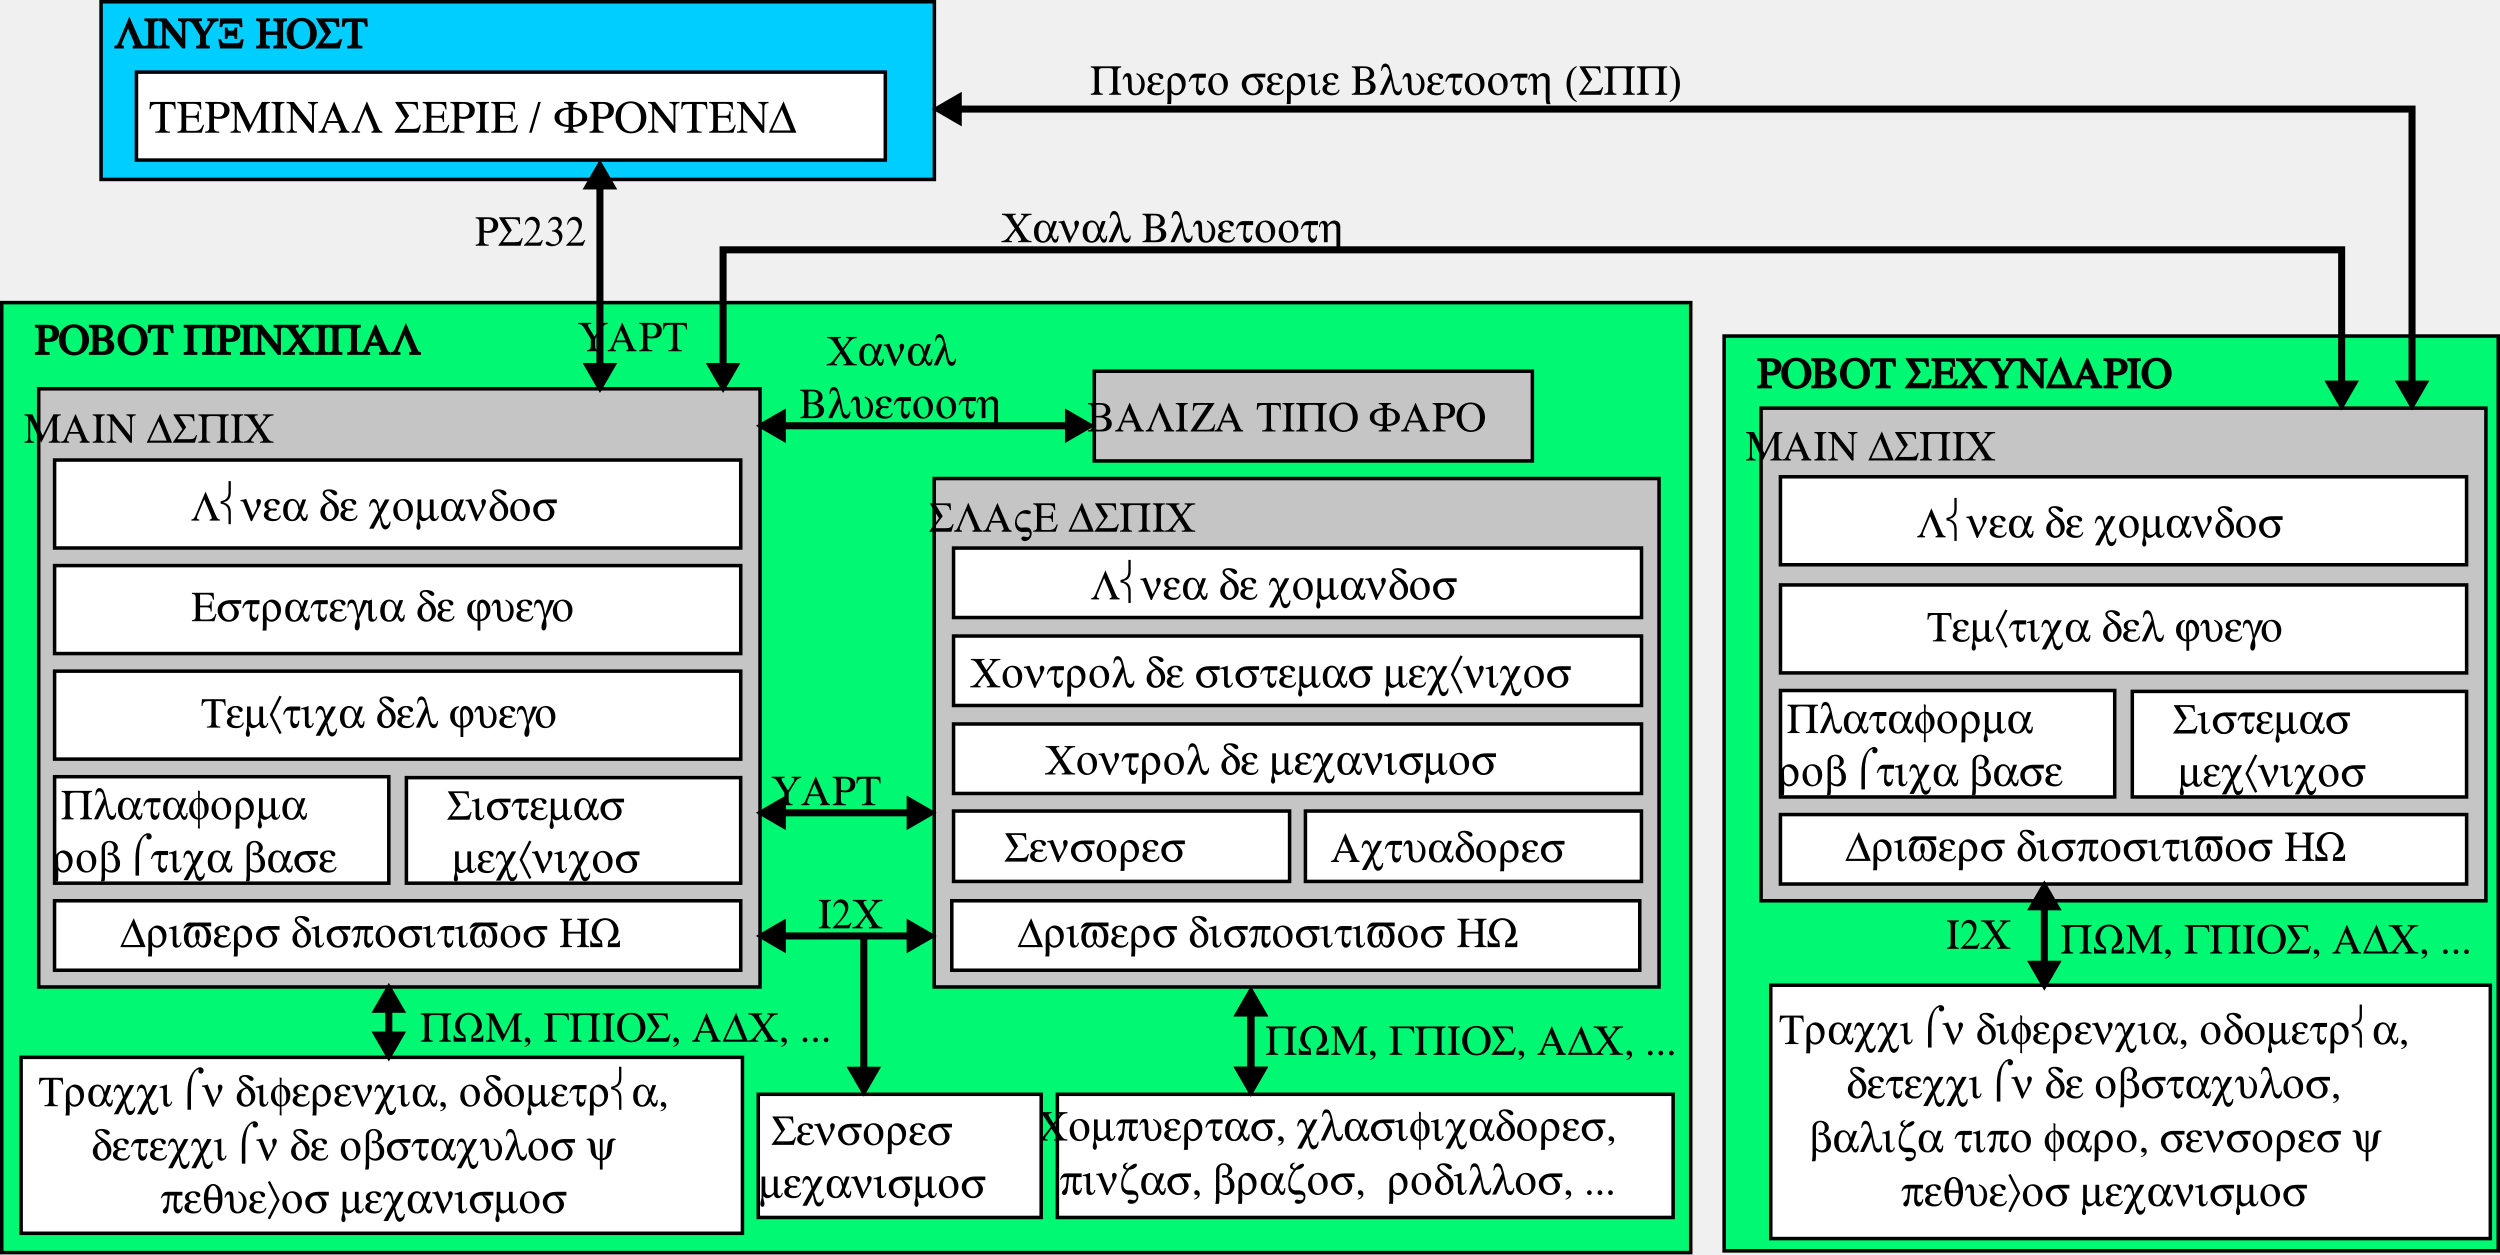
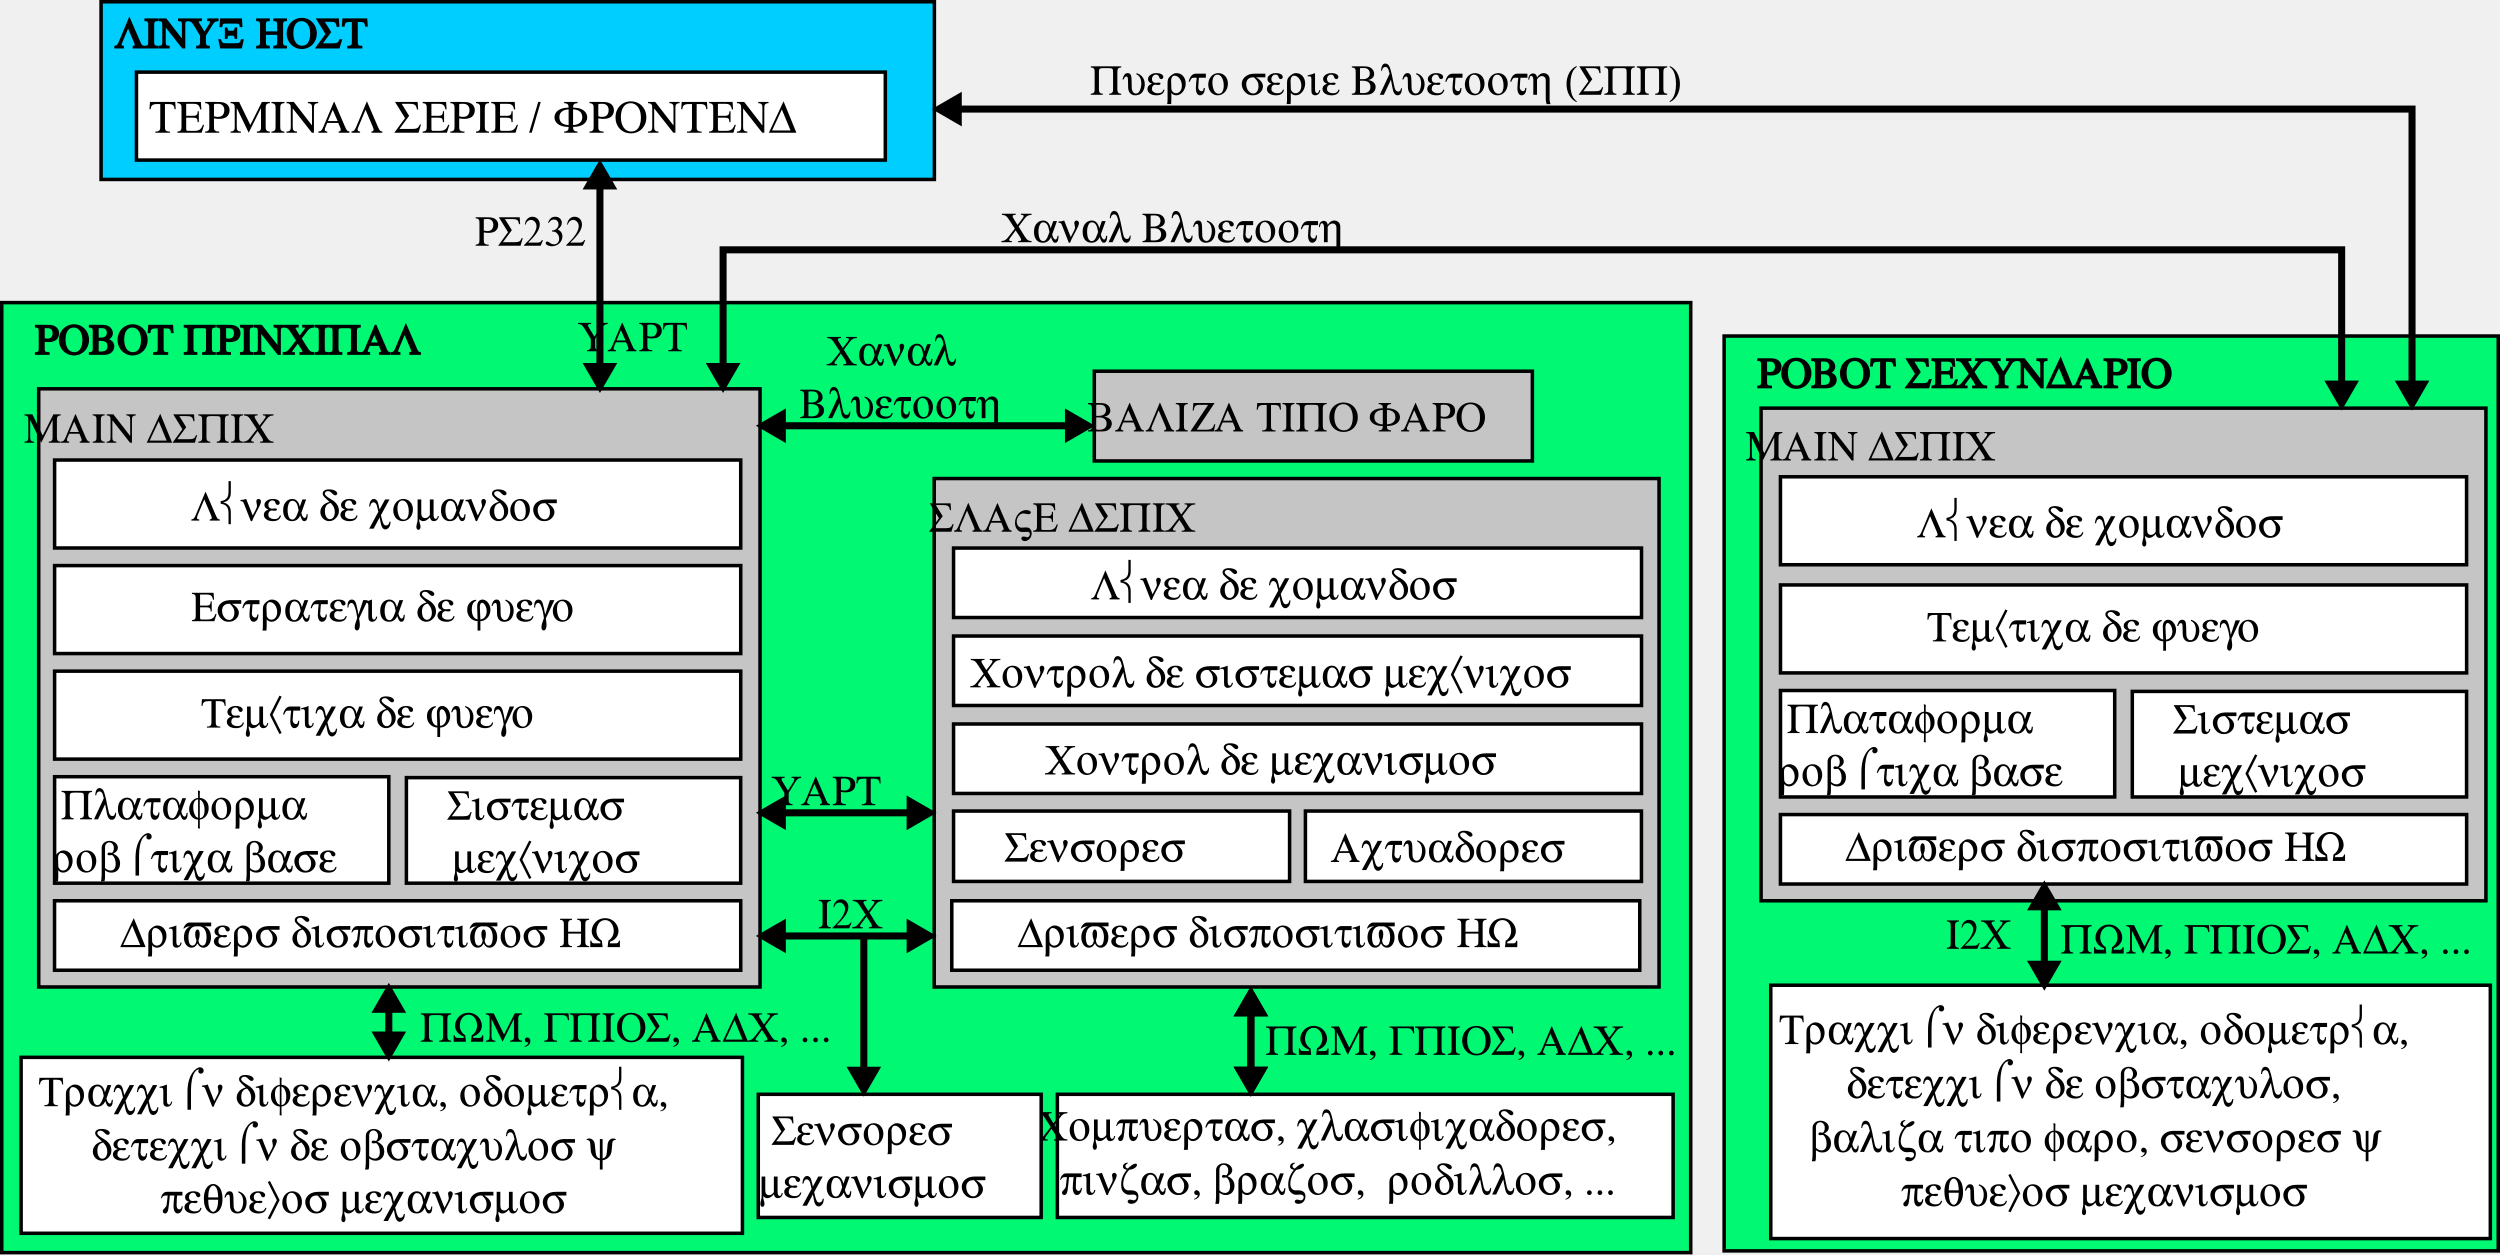
<svg xmlns="http://www.w3.org/2000/svg" width="710.5" height="356.5" id="svg2" version="1.1">
  <defs id="defs4">
    <marker orient="auto" refY="0" refX="0" id="TriangleOutM" style="overflow:visible">
      <path id="path7772" d="m 5.77,0 -8.65,5 0,-10 8.65,5 z" style="fill-rule:evenodd;stroke:#000000;stroke-width:1pt" transform="scale(0.4,0.4)" />
    </marker>
    <marker orient="auto" refY="0" refX="0" id="TriangleInM" style="overflow:visible">
      <path id="path7763" d="m 5.77,0 -8.65,5 0,-10 8.65,5 z" style="fill-rule:evenodd;stroke:#000000;stroke-width:1pt" transform="scale(-0.4,-0.4)" />
    </marker>
    <marker orient="auto" refY="0" refX="0" id="TriangleOutL" style="overflow:visible">
      <path id="path7769" d="m 5.77,0 -8.65,5 0,-10 8.65,5 z" style="fill-rule:evenodd;stroke:#000000;stroke-width:1pt" transform="scale(0.8,0.8)" />
    </marker>
    <marker orient="auto" refY="0" refX="0" id="TriangleInL" style="overflow:visible">
      <path id="path7760" d="m 5.77,0 -8.65,5 0,-10 8.65,5 z" style="fill-rule:evenodd;stroke:#000000;stroke-width:1pt" transform="scale(-0.8,-0.8)" />
    </marker>
    <marker orient="auto" refY="0" refX="0" id="Arrow2Mstart" style="overflow:visible">
      <path id="path7651" style="fill-rule:evenodd;stroke-width:0.625;stroke-linejoin:round" d="M 8.719,4.034 -2.207,0.016 8.719,-4.002 c -1.745,2.372 -1.735,5.617 -6e-7,8.035 z" transform="scale(0.6,0.6)" />
    </marker>
    <marker orient="auto" refY="0" refX="0" id="Arrow2Lstart" style="overflow:visible">
      <path id="path7645" style="fill-rule:evenodd;stroke-width:0.625;stroke-linejoin:round" d="M 8.719,4.034 -2.207,0.016 8.719,-4.002 c -1.745,2.372 -1.735,5.617 -6e-7,8.035 z" transform="matrix(1.1,0,0,1.1,1.1,0)" />
    </marker>
    <marker orient="auto" refY="0" refX="0" id="Arrow1Mend" style="overflow:visible">
      <path id="path7636" d="M 0,0 5,-5 -12.5,0 5,5 0,0 z" style="fill-rule:evenodd;stroke:#000000;stroke-width:1pt" transform="matrix(-0.4,0,0,-0.4,-4,0)" />
    </marker>
    <marker orient="auto" refY="0" refX="0" id="Arrow1Mstart" style="overflow:visible">
      <path id="path7633" d="M 0,0 5,-5 -12.5,0 5,5 0,0 z" style="fill-rule:evenodd;stroke:#000000;stroke-width:1pt" transform="matrix(0.4,0,0,0.4,4,0)" />
    </marker>
    <marker orient="auto" refY="0" refX="0" id="Arrow1Lend" style="overflow:visible">
      <path id="path3855" d="M 0,0 5,-5 -12.5,0 5,5 0,0 z" style="fill-rule:evenodd;stroke:#000000;stroke-width:1pt" transform="matrix(-0.8,0,0,-0.8,-10,0)" />
    </marker>
    <marker orient="auto" refY="0" refX="0" id="Arrow1Lstart" style="overflow:visible">
      <path id="path3852" d="M 0,0 5,-5 -12.5,0 5,5 0,0 z" style="fill-rule:evenodd;stroke:#000000;stroke-width:1pt" transform="matrix(0.8,0,0,0.8,10,0)" />
    </marker>
    <marker orient="auto" refY="0" refX="0" id="TriangleInM-5" style="overflow:visible">
      <path id="path7763-9" d="m 5.77,0 -8.65,5 0,-10 8.65,5 z" style="fill-rule:evenodd;stroke:#000000;stroke-width:1pt" transform="scale(-0.4,-0.4)" />
    </marker>
    <marker orient="auto" refY="0" refX="0" id="TriangleOutM-9" style="overflow:visible">
      <path id="path7772-1" d="m 5.77,0 -8.65,5 0,-10 8.65,5 z" style="fill-rule:evenodd;stroke:#000000;stroke-width:1pt" transform="scale(0.4,0.4)" />
    </marker>
    <marker orient="auto" refY="0" refX="0" id="TriangleInM-0" style="overflow:visible">
      <path id="path7763-7" d="m 5.77,0 -8.65,5 0,-10 8.65,5 z" style="fill-rule:evenodd;stroke:#000000;stroke-width:1pt" transform="scale(-0.4,-0.4)" />
    </marker>
    <marker orient="auto" refY="0" refX="0" id="TriangleOutM-5" style="overflow:visible">
      <path id="path7772-8" d="m 5.77,0 -8.65,5 0,-10 8.65,5 z" style="fill-rule:evenodd;stroke:#000000;stroke-width:1pt" transform="scale(0.4,0.4)" />
    </marker>
    <marker orient="auto" refY="0" refX="0" id="TriangleInM-9" style="overflow:visible">
      <path id="path7763-6" d="m 5.77,0 -8.65,5 0,-10 8.65,5 z" style="fill-rule:evenodd;stroke:#000000;stroke-width:1pt" transform="scale(-0.4,-0.4)" />
    </marker>
    <marker orient="auto" refY="0" refX="0" id="TriangleOutM-1" style="overflow:visible">
      <path id="path7772-0" d="m 5.77,0 -8.65,5 0,-10 8.65,5 z" style="fill-rule:evenodd;stroke:#000000;stroke-width:1pt" transform="scale(0.4,0.4)" />
    </marker>
    <marker orient="auto" refY="0" refX="0" id="TriangleInM-2" style="overflow:visible">
      <path id="path7763-2" d="m 5.77,0 -8.65,5 0,-10 8.65,5 z" style="fill-rule:evenodd;stroke:#000000;stroke-width:1pt" transform="scale(-0.4,-0.4)" />
    </marker>
    <marker orient="auto" refY="0" refX="0" id="TriangleOutM-2" style="overflow:visible">
      <path id="path7772-05" d="m 5.77,0 -8.65,5 0,-10 8.65,5 z" style="fill-rule:evenodd;stroke:#000000;stroke-width:1pt" transform="scale(0.4,0.4)" />
    </marker>
    <marker orient="auto" refY="0" refX="0" id="TriangleInM-02" style="overflow:visible">
      <path id="path7763-8" d="m 5.77,0 -8.65,5 0,-10 8.65,5 z" style="fill-rule:evenodd;stroke:#000000;stroke-width:1pt" transform="scale(-0.4,-0.4)" />
    </marker>
    <marker orient="auto" refY="0" refX="0" id="TriangleOutM-3" style="overflow:visible">
      <path id="path7772-80" d="m 5.77,0 -8.65,5 0,-10 8.65,5 z" style="fill-rule:evenodd;stroke:#000000;stroke-width:1pt" transform="scale(0.4,0.4)" />
    </marker>
    <marker orient="auto" refY="0" refX="0" id="TriangleInM-09" style="overflow:visible">
      <path id="path7763-1" d="m 5.77,0 -8.65,5 0,-10 8.65,5 z" style="fill-rule:evenodd;stroke:#000000;stroke-width:1pt" transform="scale(-0.4,-0.4)" />
    </marker>
    <marker orient="auto" refY="0" refX="0" id="TriangleOutM-96" style="overflow:visible">
      <path id="path7772-2" d="m 5.77,0 -8.65,5 0,-10 8.65,5 z" style="fill-rule:evenodd;stroke:#000000;stroke-width:1pt" transform="scale(0.4,0.4)" />
    </marker>
    <marker orient="auto" refY="0" refX="0" id="TriangleInM-4" style="overflow:visible">
      <path id="path7763-4" d="m 5.77,0 -8.65,5 0,-10 8.65,5 z" style="fill-rule:evenodd;stroke:#000000;stroke-width:1pt" transform="scale(-0.4,-0.4)" />
    </marker>
    <marker orient="auto" refY="0" refX="0" id="TriangleOutM-99" style="overflow:visible">
      <path id="path7772-3" d="m 5.77,0 -8.65,5 0,-10 8.65,5 z" style="fill-rule:evenodd;stroke:#000000;stroke-width:1pt" transform="scale(0.4,0.4)" />
    </marker>
  </defs>
  <g id="layer1" transform="translate(-84.49999,-61.36218)">
    <rect style="fill:#00f873;fill-opacity:1;stroke:#000000;stroke-width:1;stroke-miterlimit:4;stroke-opacity:1;stroke-dasharray:none;stroke-dashoffset:0" id="rect2985-3-3-9-0-7-7-5-8" width="220" height="260" x="574.5" y="156.862" />
    <rect style="fill:#c5c5c5;fill-opacity:1;stroke:#000000;stroke-width:1;stroke-miterlimit:4;stroke-opacity:1;stroke-dasharray:none;stroke-dashoffset:0" id="rect2985-3-3-9-0-7-7-56" width="206" height="140" x="585" y="177.362" />
    <rect style="fill:#ffffff;fill-opacity:1;stroke:#000000;stroke-width:1;stroke-miterlimit:4;stroke-opacity:1;stroke-dasharray:none;stroke-dashoffset:0" id="rect2985-3-3-5-1-1-1" width="195" height="25" x="590.516" y="227.603" />
    <text xml:space="preserve" style="font-size:12px;font-style:normal;font-variant:normal;font-weight:normal;font-stretch:normal;text-align:center;line-height:125%;letter-spacing:0px;word-spacing:0px;text-anchor:middle;fill:#000000;fill-opacity:1;stroke:none;font-family:Symbol;-inkscape-font-specification:Symbol" x="623.569" y="192.221" id="text5782-4-9-5">
      <tspan id="tspan5784-9-2-9" x="623.569" y="192.221">MAIN DSPIC</tspan>
    </text>
    <rect style="fill:#ffffff;fill-opacity:1;stroke:#000000;stroke-width:1;stroke-miterlimit:4;stroke-opacity:1;stroke-dasharray:none;stroke-dashoffset:0" id="rect2985-3-3-2-0-8-2-8" width="195" height="25" x="590.5" y="196.862" />
    <text xml:space="preserve" style="font-size:12px;font-style:normal;font-variant:normal;font-weight:normal;font-stretch:normal;line-height:125%;letter-spacing:0px;word-spacing:0px;fill:#000000;fill-opacity:1;stroke:none;font-family:Symbol;-inkscape-font-specification:Symbol" x="629.289" y="214.076" id="text5648-7-2-2-4">
      <tspan id="tspan5650-1-6-8-8" x="629.289" y="214.076">Línea de comandos</tspan>
    </text>
    <text xml:space="preserve" style="font-size:12px;font-style:normal;font-variant:normal;font-weight:normal;font-stretch:normal;line-height:125%;letter-spacing:0px;word-spacing:0px;fill:#000000;fill-opacity:1;stroke:none;font-family:Symbol;-inkscape-font-specification:Symbol" x="631.862" y="243.654" id="text5640-2-0-1">
-       <tspan id="tspan5642-5-6-0" x="631.862" y="243.654">Temática del juego</tspan>
+       <tspan id="tspan5642-5-6-0" x="631.862" y="243.654">Temática de juego</tspan>
    </text>
    <rect style="fill:#ffffff;fill-opacity:1;stroke:#000000;stroke-width:1;stroke-miterlimit:4;stroke-opacity:1;stroke-dasharray:none;stroke-dashoffset:0" id="rect2985-3-7-7-4" width="195.016" height="19.741" x="590.5" y="292.862" />
    <text xml:space="preserve" style="font-size:12px;font-style:normal;font-variant:normal;font-weight:normal;font-stretch:normal;text-align:center;line-height:100%;letter-spacing:0px;word-spacing:0px;writing-mode:lr-tb;text-anchor:middle;fill:#000000;fill-opacity:1;stroke:none;font-family:Symbol;-inkscape-font-specification:Symbol" x="687.612" y="306.043" id="text5603-7-6-0-4">
      <tspan id="tspan5605-5-0-9-4" x="687.612" y="306.043">Drivers dispositivos HW</tspan>
    </text>
    <rect style="fill:#ffffff;fill-opacity:1;stroke:#000000;stroke-width:1;stroke-miterlimit:4;stroke-opacity:1;stroke-dasharray:none;stroke-dashoffset:0" id="rect2985-3-3-5-1-2-9-7" width="94.984" height="30.259" x="590.516" y="257.603" />
    <text xml:space="preserve" style="font-size:12px;font-style:normal;font-variant:normal;font-weight:normal;font-stretch:normal;text-align:center;line-height:125%;letter-spacing:0px;word-spacing:0px;text-anchor:middle;fill:#000000;fill-opacity:1;stroke:none;font-family:Symbol;-inkscape-font-specification:Symbol" x="637.782" y="269.706" id="text5636-1-3-63">
      <tspan id="tspan5638-0-6-1" x="637.782" y="269.706">Plataforma</tspan>
      <tspan id="tspan4813-7" x="637.782" y="284.706">robótica base</tspan>
    </text>
    <rect style="fill:#ffffff;fill-opacity:1;stroke:#000000;stroke-width:1;stroke-miterlimit:4;stroke-opacity:1;stroke-dasharray:none;stroke-dashoffset:0" id="rect2985-3-3-5-1-2-9-3-5" width="95" height="30" x="690.5" y="257.862" />
    <text id="text4815-9" y="269.836" x="737.751" style="font-size:12px;font-style:normal;font-variant:normal;font-weight:normal;font-stretch:normal;text-align:center;line-height:125%;letter-spacing:0px;word-spacing:0px;text-anchor:middle;fill:#000000;fill-opacity:1;stroke:none;font-family:Symbol;-inkscape-font-specification:Symbol" xml:space="preserve">
      <tspan y="269.836" x="737.751" id="tspan5211-62">Sistemas</tspan>
      <tspan y="284.836" x="737.751" id="tspan5253-1">mecánicos</tspan>
    </text>
    <rect style="fill:#ffffff;fill-opacity:1;stroke:#000000;stroke-width:1;stroke-miterlimit:4;stroke-opacity:1;stroke-dasharray:none;stroke-dashoffset:0" id="rect2985-3-3-9-0-7-7-0-5-6-7" width="204.5" height="72" x="587.75" y="341.362" />
    <text xml:space="preserve" style="font-size:12px;font-style:normal;font-variant:normal;font-weight:normal;font-stretch:normal;text-align:center;line-height:125%;letter-spacing:0px;word-spacing:0px;text-anchor:middle;fill:#000000;fill-opacity:1;stroke:none;font-family:Symbol;-inkscape-font-specification:Symbol" x="690.018" y="358.079" id="text5648-7-2-7-4-5-6">
      <tspan x="691.518" y="358.079" id="tspan5454-0">Tracción diferencia, odometría, </tspan>
      <tspan x="691.518" y="373.413" id="tspan6231">detección de obstaculos, </tspan>
      <tspan x="691.928" y="388.747" id="tspan6136">baliza tipo faro, sensores y </tspan>
      <tspan x="690.018" y="404.081" id="tspan6227">pequeños mecanismos</tspan>
    </text>
    <text xml:space="preserve" style="font-size:12px;font-style:normal;font-variant:normal;font-weight:normal;font-stretch:normal;line-height:125%;letter-spacing:0px;word-spacing:0px;fill:#000000;fill-opacity:1;stroke:none;font-family:Symbol;-inkscape-font-specification:Symbol" x="670" y="332.362" id="text5365-4-0">
      <tspan id="tspan5367-5-9" x="670" y="332.362">PWM, GPIOS, ADC, ...</tspan>
    </text>
    <text xml:space="preserve" style="font-size:12px;font-style:normal;font-variant:normal;font-weight:normal;font-stretch:normal;line-height:125%;letter-spacing:0px;word-spacing:0px;fill:#000000;fill-opacity:1;stroke:none;font-family:Symbol;-inkscape-font-specification:Symbol" x="583.582" y="171.721" id="text5523-4">
      <tspan id="tspan5525-6" x="583.582" y="171.721" style="font-weight:bold;-inkscape-font-specification:Symbol Bold;font-size:12px">ROBOT SECUNDARIO</tspan>
    </text>
    <path id="path18780-5" d="m 665.5,337.246 0,-20" style="fill:none;stroke:#000000;stroke-width:2;stroke-linecap:butt;stroke-linejoin:miter;stroke-miterlimit:4;stroke-opacity:1;stroke-dasharray:none;marker-start:url(#TriangleInM);marker-end:url(#TriangleOutM)" />
    <text xml:space="preserve" style="font-size:10px;font-style:normal;font-variant:normal;font-weight:normal;font-stretch:normal;text-align:center;line-height:125%;letter-spacing:0px;word-spacing:0px;text-anchor:middle;fill:#000000;fill-opacity:1;stroke:none;font-family:Symbol;-inkscape-font-specification:Symbol" x="430.159" y="232.118" id="text5719">
      <tspan id="tspan5721" x="430.159" y="232.118" />
    </text>
    <text xml:space="preserve" style="font-size:10px;font-style:normal;font-variant:normal;font-weight:normal;font-stretch:normal;text-align:center;line-height:125%;letter-spacing:0px;word-spacing:0px;text-anchor:middle;fill:#000000;fill-opacity:1;stroke:none;font-family:Symbol;-inkscape-font-specification:Symbol" x="214.152" y="97.768" id="text5778">
      <tspan id="tspan5780" x="214.152" y="97.768" />
    </text>
    <text xml:space="preserve" style="font-size:10px;font-style:normal;font-variant:normal;font-weight:normal;font-stretch:normal;text-align:center;line-height:125%;letter-spacing:0px;word-spacing:0px;text-anchor:middle;fill:#000000;fill-opacity:1;stroke:none;font-family:Symbol;-inkscape-font-specification:Symbol" x="679.328" y="232.118" id="text5719-6">
      <tspan id="tspan5721-8" x="679.328" y="232.118" />
    </text>
    <text xml:space="preserve" style="font-size:10px;font-style:normal;font-variant:normal;font-weight:normal;font-stretch:normal;text-align:center;line-height:125%;letter-spacing:0px;word-spacing:0px;text-anchor:middle;fill:#000000;fill-opacity:1;stroke:none;font-family:Symbol;-inkscape-font-specification:Symbol" x="445.982" y="79.08" id="text5885">
      <tspan id="tspan5887" x="445.982" y="79.08" />
    </text>
    <text xml:space="preserve" style="font-size:10px;font-style:normal;font-variant:normal;font-weight:normal;font-stretch:normal;text-align:center;line-height:125%;letter-spacing:0px;word-spacing:0px;text-anchor:middle;fill:#000000;fill-opacity:1;stroke:none;font-family:Symbol;-inkscape-font-specification:Symbol" x="535.886" y="70.494" id="text5778-9">
      <tspan id="tspan5780-1" x="535.886" y="70.494" />
    </text>
    <text xml:space="preserve" style="font-size:10px;font-style:normal;font-variant:normal;font-weight:normal;font-stretch:normal;line-height:125%;letter-spacing:0px;word-spacing:0px;fill:#000000;fill-opacity:1;stroke:none;font-family:Symbol;-inkscape-font-specification:Symbol" x="192.857" y="111.561" id="text4240" transform="translate(21.47346,-5.454824)">
      <tspan id="tspan4242" x="192.857" y="111.561" />
    </text>
    <g id="g4064" transform="translate(-5.00001,-64.99999)">
      <rect y="126.862" x="118.228" height="50.5" width="236.825" id="rect2985-3-3-9-0-8" style="fill:#00ceff;fill-opacity:1;stroke:#000000;stroke-width:1;stroke-miterlimit:4;stroke-opacity:1;stroke-dasharray:none;stroke-dashoffset:0" />
      <text id="text5782-9" y="140.138" x="168.256" style="font-size:12px;font-style:normal;font-variant:normal;font-weight:bold;font-stretch:normal;text-align:center;line-height:125%;letter-spacing:0px;word-spacing:0px;text-anchor:middle;fill:#000000;fill-opacity:1;stroke:none;font-family:Symbol;-inkscape-font-specification:Symbol Bold" xml:space="preserve">
        <tspan y="140.138" x="168.256" id="tspan5784-6">LINUX HOST</tspan>
      </text>
      <rect y="146.862" x="128.279" height="24.995" width="212.83" id="rect2985-3-3-2-2" style="fill:#ffffff;fill-opacity:1;stroke:#000000;stroke-width:1;stroke-miterlimit:4;stroke-opacity:1;stroke-dasharray:none;stroke-dashoffset:0" />
      <text id="text5656" y="164.092" x="235.094" style="font-size:13px;font-style:normal;font-variant:normal;font-weight:normal;font-stretch:normal;text-align:center;line-height:125%;letter-spacing:0px;word-spacing:0px;text-anchor:middle;fill:#000000;fill-opacity:1;stroke:none;font-family:Symbol;-inkscape-font-specification:Symbol" xml:space="preserve">
        <tspan id="tspan4238" y="164.092" x="235.094">TERMINAL SERIE / FRONTEND</tspan>
      </text>
    </g>
    <text xml:space="preserve" style="font-size:12px;font-style:normal;font-variant:normal;font-weight:normal;font-stretch:normal;line-height:125%;letter-spacing:0px;word-spacing:0px;fill:#000000;fill-opacity:1;stroke:none;font-family:Symbol;-inkscape-font-specification:Symbol" x="219.339" y="131.192" id="text5260">
      <tspan x="219.339" y="131.192" id="tspan13231">RS232</tspan>
    </text>
    <rect style="fill:#00f873;fill-opacity:1;stroke:#000000;stroke-width:1;stroke-miterlimit:4;stroke-opacity:1;stroke-dasharray:none;stroke-dashoffset:0" id="rect2985-3-3-9-0-7-7-5" width="480" height="270" x="85" y="147.362" />
    <rect style="fill:#c5c5c5;fill-opacity:1;stroke:#000000;stroke-width:1;stroke-miterlimit:4;stroke-opacity:1;stroke-dasharray:none;stroke-dashoffset:0" id="rect2985-3-3-9-0-7-7" width="205" height="170" x="95.5" y="171.862" />
    <rect style="fill:#ffffff;fill-opacity:1;stroke:#000000;stroke-width:1;stroke-miterlimit:4;stroke-opacity:1;stroke-dasharray:none;stroke-dashoffset:0" id="rect2985-3-3-5-1-1" width="195" height="25" x="100.016" y="252.103" />
    <rect style="fill:#ffffff;fill-opacity:1;stroke:#000000;stroke-width:1;stroke-miterlimit:4;stroke-opacity:1;stroke-dasharray:none;stroke-dashoffset:0" id="rect2985-3-3-2-0-8" width="195" height="25" x="100.016" y="222.103" />
    <text xml:space="preserve" style="font-size:12px;font-style:normal;font-variant:normal;font-weight:normal;font-stretch:normal;text-align:center;line-height:125%;letter-spacing:0px;word-spacing:0px;text-anchor:middle;fill:#000000;fill-opacity:1;stroke:none;font-family:Symbol;-inkscape-font-specification:Symbol" x="134.283" y="187.192" id="text5782-4-9">
      <tspan id="tspan5784-9-2" x="134.283" y="187.192">MAIN DSPIC</tspan>
    </text>
    <rect style="fill:#ffffff;fill-opacity:1;stroke:#000000;stroke-width:1;stroke-miterlimit:4;stroke-opacity:1;stroke-dasharray:none;stroke-dashoffset:0" id="rect2985-3-3-2-0-8-2" width="195" height="25" x="100.016" y="192.103" />
    <text xml:space="preserve" style="font-size:12px;font-style:normal;font-variant:normal;font-weight:normal;font-stretch:normal;line-height:125%;letter-spacing:0px;word-spacing:0px;fill:#000000;fill-opacity:1;stroke:none;font-family:Symbol;-inkscape-font-specification:Symbol" x="138.805" y="209.317" id="text5648-7-2-2">
      <tspan id="tspan5650-1-6-8" x="138.805" y="209.317">Línea de comandos</tspan>
    </text>
    <text xml:space="preserve" style="font-size:12px;font-style:normal;font-variant:normal;font-weight:normal;font-stretch:normal;line-height:125%;letter-spacing:0px;word-spacing:0px;fill:#000000;fill-opacity:1;stroke:none;font-family:Symbol;-inkscape-font-specification:Symbol" x="141.362" y="268.154" id="text5640-2-0">
-       <tspan id="tspan5642-5-6" x="141.362" y="268.154">Temática del juego</tspan>
+       <tspan id="tspan5642-5-6" x="141.362" y="268.154">Temática de juego</tspan>
    </text>
    <text xml:space="preserve" style="font-size:12px;font-style:normal;font-variant:normal;font-weight:normal;font-stretch:normal;line-height:125%;letter-spacing:0px;word-spacing:0px;fill:#000000;fill-opacity:1;stroke:none;font-family:Symbol;-inkscape-font-specification:Symbol" x="138.658" y="237.914" id="text5648-7-2">
      <tspan id="tspan5650-1-6" x="138.658" y="237.914">Estrategia de juego</tspan>
    </text>
    <path style="fill:none;stroke:#000000;stroke-width:1px;stroke-linecap:butt;stroke-linejoin:miter;stroke-opacity:1" d="m 462.24,323.697 0,0" id="path5971" />
    <rect style="fill:#ffffff;fill-opacity:1;stroke:#000000;stroke-width:1;stroke-miterlimit:4;stroke-opacity:1;stroke-dasharray:none;stroke-dashoffset:0" id="rect2985-3-7-7" width="195.016" height="19.741" x="100" y="317.362" />
    <text xml:space="preserve" style="font-size:12px;font-style:normal;font-variant:normal;font-weight:normal;font-stretch:normal;text-align:center;line-height:100%;letter-spacing:0px;word-spacing:0px;writing-mode:lr-tb;text-anchor:middle;fill:#000000;fill-opacity:1;stroke:none;font-family:Symbol;-inkscape-font-specification:Symbol" x="196.919" y="330.543" id="text5603-7-6-0">
      <tspan id="tspan5605-5-0-9" x="198.829" y="330.543">Drivers dispositivos HW </tspan>
    </text>
    <rect style="fill:#ffffff;fill-opacity:1;stroke:#000000;stroke-width:1;stroke-miterlimit:4;stroke-opacity:1;stroke-dasharray:none;stroke-dashoffset:0" id="rect2985-3-3-5-1-2-9" width="94.984" height="30.259" x="100.016" y="282.103" />
    <text xml:space="preserve" style="font-size:12px;font-style:normal;font-variant:normal;font-weight:normal;font-stretch:normal;text-align:center;line-height:125%;letter-spacing:0px;word-spacing:0px;text-anchor:middle;fill:#000000;fill-opacity:1;stroke:none;font-family:Symbol;-inkscape-font-specification:Symbol" x="147.282" y="294.206" id="text5636-1-3">
      <tspan id="tspan5638-0-6" x="147.282" y="294.206">Plataforma</tspan>
      <tspan id="tspan4813" x="147.282" y="309.206">robótica base</tspan>
    </text>
    <rect style="fill:#ffffff;fill-opacity:1;stroke:#000000;stroke-width:1;stroke-miterlimit:4;stroke-opacity:1;stroke-dasharray:none;stroke-dashoffset:0" id="rect2985-3-3-5-1-2-9-3" width="95" height="30" x="200" y="282.362" />
    <text id="text4815" y="294.336" x="247.251" style="font-size:12px;font-style:normal;font-variant:normal;font-weight:normal;font-stretch:normal;text-align:center;line-height:125%;letter-spacing:0px;word-spacing:0px;text-anchor:middle;fill:#000000;fill-opacity:1;stroke:none;font-family:Symbol;-inkscape-font-specification:Symbol" xml:space="preserve">
      <tspan y="294.336" x="247.251" id="tspan5211">Sistemas</tspan>
      <tspan y="309.336" x="247.251" id="tspan5253">mecánicos</tspan>
    </text>
    <rect style="fill:#c5c5c5;fill-opacity:1;stroke:#000000;stroke-width:1;stroke-miterlimit:4;stroke-opacity:1;stroke-dasharray:none;stroke-dashoffset:0" id="rect2985-3-3-9-0-7-7-0" width="206" height="144.5" x="350" y="197.362" />
    <rect style="fill:#ffffff;fill-opacity:1;stroke:#000000;stroke-width:1;stroke-miterlimit:4;stroke-opacity:1;stroke-dasharray:none;stroke-dashoffset:0" id="rect2985-3-3-5-1-1-2" width="195.516" height="19.741" x="355.5" y="267.121" />
    <rect style="fill:#ffffff;fill-opacity:1;stroke:#000000;stroke-width:1;stroke-miterlimit:4;stroke-opacity:1;stroke-dasharray:none;stroke-dashoffset:0" id="rect2985-3-3-2-0-8-3" width="195.516" height="19.741" x="355.5" y="242.121" />
    <text xml:space="preserve" style="font-size:12px;font-style:normal;font-variant:normal;font-weight:normal;font-stretch:normal;text-align:center;line-height:125%;letter-spacing:0px;word-spacing:0px;text-anchor:middle;fill:#000000;fill-opacity:1;stroke:none;font-family:Symbol;-inkscape-font-specification:Symbol" x="393.936" y="212.48" id="text5782-4-9-7">
      <tspan id="tspan5784-9-2-5" x="393.936" y="212.48">SLAVE DSPIC</tspan>
    </text>
    <text xml:space="preserve" style="font-size:12px;font-style:normal;font-variant:normal;font-weight:normal;font-stretch:normal;text-align:center;line-height:125%;letter-spacing:0px;word-spacing:0px;text-anchor:middle;fill:#000000;fill-opacity:1;stroke:none;font-family:Symbol;-inkscape-font-specification:Symbol" x="453.217" y="281.465" id="text5640-2-0-8">
      <tspan id="tspan5642-5-6-9" x="453.217" y="281.465">Control de mecanismos</tspan>
    </text>
    <text xml:space="preserve" style="font-size:12px;font-style:normal;font-variant:normal;font-weight:normal;font-stretch:normal;text-align:center;line-height:125%;letter-spacing:0px;word-spacing:0px;text-anchor:middle;fill:#000000;fill-opacity:1;stroke:none;font-family:Symbol;-inkscape-font-specification:Symbol" x="453.217" y="256.705" id="text5648-7-2-7">
      <tspan id="tspan5650-1-6-3" x="453.217" y="256.705">Control de sistemas mecánicos</tspan>
    </text>
    <rect style="fill:#ffffff;fill-opacity:1;stroke:#000000;stroke-width:1;stroke-miterlimit:4;stroke-opacity:1;stroke-dasharray:none;stroke-dashoffset:0" id="rect2985-3-7-7-6" width="195.516" height="19.741" x="355" y="317.362" />
    <text xml:space="preserve" style="font-size:12px;font-style:normal;font-variant:normal;font-weight:normal;font-stretch:normal;text-align:center;line-height:100%;letter-spacing:0px;word-spacing:0px;writing-mode:lr-tb;text-anchor:middle;fill:#000000;fill-opacity:1;stroke:none;font-family:Symbol;-inkscape-font-specification:Symbol" x="452.362" y="330.543" id="text5603-7-6-0-1">
      <tspan id="tspan5605-5-0-9-2" x="452.362" y="330.543">Drivers dispositivos HW</tspan>
    </text>
    <rect style="fill:#ffffff;fill-opacity:1;stroke:#000000;stroke-width:1;stroke-miterlimit:4;stroke-opacity:1;stroke-dasharray:none;stroke-dashoffset:0" id="rect2985-3-3-5-1-2-9-36" width="95.5" height="20" x="355.5" y="291.862" />
    <text xml:space="preserve" style="font-size:12px;font-style:normal;font-variant:normal;font-weight:normal;font-stretch:normal;text-align:center;line-height:125%;letter-spacing:0px;word-spacing:0px;text-anchor:middle;fill:#000000;fill-opacity:1;stroke:none;font-family:Symbol;-inkscape-font-specification:Symbol" x="403.15" y="306.23" id="text5636-1-3-1">
      <tspan id="tspan4813-6" x="403.15" y="306.23">Sensores</tspan>
    </text>
    <rect style="fill:#ffffff;fill-opacity:1;stroke:#000000;stroke-width:1;stroke-miterlimit:4;stroke-opacity:1;stroke-dasharray:none;stroke-dashoffset:0" id="rect2985-3-3-5-1-2-9-3-3" width="95.5" height="20" x="455.5" y="291.862" />
    <text id="text4815-20" y="306.336" x="503.499" style="font-size:12px;font-style:normal;font-variant:normal;font-weight:normal;font-stretch:normal;text-align:center;line-height:125%;letter-spacing:0px;word-spacing:0px;text-anchor:middle;fill:#000000;fill-opacity:1;stroke:none;font-family:Symbol;-inkscape-font-specification:Symbol" xml:space="preserve">
      <tspan y="306.336" x="503.499" id="tspan5211-6">Actuadores</tspan>
    </text>
    <text xml:space="preserve" style="font-size:12px;font-style:normal;font-variant:normal;font-weight:normal;font-stretch:normal;text-align:center;line-height:125%;letter-spacing:0px;word-spacing:0px;text-anchor:middle;fill:#000000;fill-opacity:1;stroke:none;font-family:Symbol;-inkscape-font-specification:Symbol" x="326.859" y="290.192" id="text5288">
      <tspan x="326.859" y="290.192" id="tspan5292">UART</tspan>
    </text>
    <text xml:space="preserve" style="font-size:12px;font-style:normal;font-variant:normal;font-weight:normal;font-stretch:normal;line-height:125%;letter-spacing:0px;word-spacing:0px;fill:#000000;fill-opacity:1;stroke:none;font-family:Symbol;-inkscape-font-specification:Symbol" x="316.822" y="325.192" id="text5296">
      <tspan id="tspan5298" x="316.822" y="325.192">I2C</tspan>
    </text>
    <rect style="fill:#ffffff;fill-opacity:1;stroke:#000000;stroke-width:1;stroke-miterlimit:4;stroke-opacity:1;stroke-dasharray:none;stroke-dashoffset:0" id="rect2985-3-3-9-0-7-7-0-5" width="175" height="35" x="385" y="372.362" />
    <text xml:space="preserve" style="font-size:12px;font-style:normal;font-variant:normal;font-weight:normal;font-stretch:normal;text-align:center;line-height:125%;letter-spacing:0px;word-spacing:0px;text-anchor:middle;fill:#000000;fill-opacity:1;stroke:none;font-family:Symbol;-inkscape-font-specification:Symbol" x="472.163" y="385.506" id="text5648-7-2-7-4">
      <tspan x="473.663" y="385.506" id="tspan5359">Compuertas, clasificadores, </tspan>
      <tspan x="472.163" y="400.84" id="tspan5361">pinzas, brazos,  rodillos, ...</tspan>
    </text>
    <text xml:space="preserve" style="font-size:12px;font-style:normal;font-variant:normal;font-weight:normal;font-stretch:normal;line-height:125%;letter-spacing:0px;word-spacing:0px;fill:#000000;fill-opacity:1;stroke:none;font-family:Symbol;-inkscape-font-specification:Symbol" x="444.019" y="361.162" id="text5365">
      <tspan id="tspan5367" x="444.019" y="361.162">PWM, GPIOS, ADC, ...</tspan>
    </text>
    <rect style="fill:#ffffff;fill-opacity:1;stroke:#000000;stroke-width:1;stroke-miterlimit:4;stroke-opacity:1;stroke-dasharray:none;stroke-dashoffset:0" id="rect2985-3-3-9-0-7-7-0-5-6" width="205" height="50" x="90.5" y="361.862" />
    <text xml:space="preserve" style="font-size:12px;font-style:normal;font-variant:normal;font-weight:normal;font-stretch:normal;text-align:center;line-height:125%;letter-spacing:0px;word-spacing:0px;text-anchor:middle;fill:#000000;fill-opacity:1;stroke:none;font-family:Symbol;-inkscape-font-specification:Symbol" x="195.354" y="375.746" id="text5648-7-2-7-4-5">
      <tspan x="195.354" y="375.746" id="tspan5420">Tracción diferencia, odometría,</tspan>
      <tspan x="195.354" y="391.08" id="tspan5448">detección de obstaculos y</tspan>
      <tspan x="195.354" y="406.08" id="tspan5454">pequeños mecanismos</tspan>
    </text>
    <text xml:space="preserve" style="font-size:12px;font-style:normal;font-variant:normal;font-weight:normal;font-stretch:normal;line-height:125%;letter-spacing:0px;word-spacing:0px;fill:#000000;fill-opacity:1;stroke:none;font-family:Symbol;-inkscape-font-specification:Symbol" x="203.801" y="357.425" id="text5365-4">
      <tspan id="tspan5367-5" x="203.801" y="357.425">PWM, GPIOS, ADC, ...</tspan>
    </text>
    <rect style="fill:#c5c5c5;fill-opacity:1;stroke:#000000;stroke-width:1;stroke-miterlimit:4;stroke-opacity:1;stroke-dasharray:none;stroke-dashoffset:0" id="rect2985-3-3-9-0-7-7-0-5-2" width="124.5" height="25.5" x="395.5" y="166.862" />
    <text xml:space="preserve" style="font-size:12px;font-style:normal;font-variant:normal;font-weight:normal;font-stretch:normal;text-align:center;line-height:125%;letter-spacing:0px;word-spacing:0px;text-anchor:middle;fill:#000000;fill-opacity:1;stroke:none;font-family:Symbol;-inkscape-font-specification:Symbol" x="457.498" y="183.98" id="text5648-7-2-7-4-54">
      <tspan x="457.498" y="183.98" id="tspan5361-4">BALIZA TIPO FARO</tspan>
    </text>
    <text xml:space="preserve" style="font-size:12px;font-style:normal;font-variant:normal;font-weight:normal;font-stretch:normal;text-align:center;line-height:125%;letter-spacing:0px;word-spacing:0px;text-anchor:middle;fill:#000000;fill-opacity:1;stroke:none;font-family:Symbol;-inkscape-font-specification:Symbol" x="425.396" y="130.192" id="text5288-4">
      <tspan x="425.396" y="130.192" id="tspan5292-3">Canal Bluetooth</tspan>
    </text>
    <text xml:space="preserve" style="font-size:12px;font-style:normal;font-variant:normal;font-weight:normal;font-stretch:normal;line-height:125%;letter-spacing:0px;word-spacing:0px;fill:#000000;fill-opacity:1;stroke:none;font-family:Symbol;-inkscape-font-specification:Symbol" x="94.082" y="162.221" id="text5523">
      <tspan id="tspan5525" x="94.082" y="162.221" style="font-weight:bold;-inkscape-font-specification:Symbol Bold;font-size:12px">ROBOT PRINCIPAL</tspan>
    </text>
    <path style="fill:none;stroke:#000000;stroke-width:2;stroke-linecap:butt;stroke-linejoin:miter;stroke-miterlimit:4;stroke-opacity:1;stroke-dasharray:none;marker-start:url(#TriangleInM);marker-end:url(#TriangleOutM)" d="m 255,167.362 0,-55" id="path5258" />
    <path style="fill:none;stroke:#000000;stroke-width:2;stroke-linecap:butt;stroke-linejoin:miter;stroke-miterlimit:4;stroke-opacity:1;stroke-dasharray:none;marker-start:url(#TriangleInM);marker-end:url(#TriangleOutM)" d="m 205.5,106 0,-35 460,0 0,40" id="path17091" transform="translate(84.49999,61.36218)" />
    <path style="fill:none;stroke:#000000;stroke-width:2;stroke-linecap:butt;stroke-linejoin:miter;stroke-miterlimit:4;stroke-opacity:1;stroke-dasharray:none;marker-start:url(#TriangleInM);marker-end:url(#TriangleOutM)" d="m 305,182.362 85,0" id="path5258-4" />
    <text xml:space="preserve" style="font-size:12px;font-style:normal;font-variant:normal;font-weight:normal;font-stretch:normal;text-align:center;line-height:125%;letter-spacing:0px;word-spacing:0px;text-anchor:middle;fill:#000000;fill-opacity:1;stroke:none;font-family:Symbol;-inkscape-font-specification:Symbol" x="347.955" y="165.192" id="text5288-4-9">
      <tspan x="349.865" y="165.192" id="tspan5292-3-1">Canal </tspan>
      <tspan x="347.955" y="180.192" id="tspan18782">Bluetooth</tspan>
    </text>
    <path style="fill:none;stroke:#000000;stroke-width:2;stroke-linecap:butt;stroke-linejoin:miter;stroke-miterlimit:4;stroke-opacity:1;stroke-dasharray:none;marker-start:url(#TriangleInM);marker-end:url(#TriangleOutM)" d="m 440,367.362 0,-20" id="path18786" />
    <path id="path18780" d="m 440,367.362 0,-20" style="fill:none;stroke:#000000;stroke-width:2;stroke-linecap:butt;stroke-linejoin:miter;stroke-miterlimit:4;stroke-opacity:1;stroke-dasharray:none;marker-start:url(#TriangleInM);marker-end:url(#TriangleOutM)" />
    <path style="fill:none;stroke:#000000;stroke-width:2;stroke-linecap:butt;stroke-linejoin:miter;stroke-miterlimit:4;stroke-opacity:1;stroke-dasharray:none;marker-start:url(#TriangleInM);marker-end:url(#TriangleOutM)" d="m 195,357.362 0,-11" id="path5258-7" />
    <rect style="fill:#ffffff;fill-opacity:1;stroke:#000000;stroke-width:1;stroke-miterlimit:4;stroke-opacity:1;stroke-dasharray:none;stroke-dashoffset:0" id="rect2985-3-3-9-0-7-7-0-5-4" width="80.404" height="35" x="300" y="372.362" />
    <text xml:space="preserve" style="font-size:12px;font-style:normal;font-variant:normal;font-weight:normal;font-stretch:normal;text-align:center;line-height:125%;letter-spacing:0px;word-spacing:0px;text-anchor:middle;fill:#000000;fill-opacity:1;stroke:none;font-family:Symbol;-inkscape-font-specification:Symbol" x="339.953" y="386.73" id="text5648-7-2-7-4-8">
      <tspan x="339.953" y="386.73" id="tspan5361-42">Sensores</tspan>
      <tspan id="tspan18217" x="339.953" y="401.73">mecanismos</tspan>
    </text>
    <path style="fill:none;stroke:#000000;stroke-width:2;stroke-linecap:butt;stroke-linejoin:miter;stroke-miterlimit:4;stroke-opacity:1;stroke-dasharray:none;marker-start:url(#TriangleInM);marker-end:none" d="m 330,367.362 0,-40" id="path5258-7-4" />
    <path style="fill:none;stroke:#000000;stroke-width:2;stroke-linecap:butt;stroke-linejoin:miter;stroke-miterlimit:4;stroke-opacity:1;stroke-dasharray:none;marker-start:url(#TriangleInM);marker-end:url(#TriangleOutM)" d="m 345,327.362 -40,0" id="path5258-7-4-5" />
    <text xml:space="preserve" style="font-size:12px;font-style:normal;font-variant:normal;font-weight:normal;font-stretch:normal;text-align:center;line-height:125%;letter-spacing:0px;word-spacing:0px;text-anchor:middle;fill:#000000;fill-opacity:1;stroke:none;font-family:Symbol;-inkscape-font-specification:Symbol" x="271.859" y="161.192" id="text5288-2">
      <tspan x="271.859" y="161.192" id="tspan5292-9">UART</tspan>
    </text>
    <path style="fill:none;stroke:#000000;stroke-width:2;stroke-linecap:butt;stroke-linejoin:miter;stroke-miterlimit:4;stroke-opacity:1;stroke-dasharray:none;marker-start:url(#TriangleInM);marker-end:url(#TriangleOutM)" d="m 345,292.362 -40,0" id="path5258-7-4-5-4" />
    <path style="fill:none;stroke:#000000;stroke-width:2;stroke-linecap:butt;stroke-linejoin:miter;stroke-miterlimit:4;stroke-opacity:1;stroke-dasharray:none;marker-start:url(#TriangleInM);marker-end:url(#TriangleOutM)" d="m 355,92.362 415,0 0,80" id="path17091-6" />
    <text xml:space="preserve" style="font-size:12px;font-style:normal;font-variant:normal;font-weight:normal;font-stretch:normal;text-align:center;line-height:125%;letter-spacing:0px;word-spacing:0px;text-anchor:middle;fill:#000000;fill-opacity:1;stroke:none;font-family:Symbol;-inkscape-font-specification:Symbol" x="485.904" y="88.298" id="text5288-4-0">
      <tspan x="485.904" y="88.298" id="tspan5292-3-5">Puerto serie Bluetooth (SPP)</tspan>
    </text>
    <text xml:space="preserve" style="font-size:10px;font-style:normal;font-variant:normal;font-weight:normal;font-stretch:normal;line-height:125%;letter-spacing:0px;word-spacing:0px;fill:#000000;fill-opacity:1;stroke:none;font-family:Symbol;-inkscape-font-specification:Symbol" x="311.127" y="380.542" id="text22516" transform="translate(84.49999,61.36218)">
      <tspan id="tspan22518" x="311.127" y="380.542" />
    </text>
    <text xml:space="preserve" style="font-size:10px;font-style:normal;font-variant:normal;font-weight:normal;font-stretch:normal;line-height:125%;letter-spacing:0px;word-spacing:0px;fill:#000000;fill-opacity:1;stroke:none;font-family:Symbol;-inkscape-font-specification:Symbol" x="405.75" y="130.75" id="text22590" transform="translate(84.49999,61.36218)">
      <tspan id="tspan22592" x="405.75" y="130.75" />
    </text>
    <text xml:space="preserve" style="font-size:12px;font-style:normal;font-variant:normal;font-weight:normal;font-stretch:normal;line-height:125%;letter-spacing:0px;word-spacing:0px;fill:#000000;fill-opacity:1;stroke:none;font-family:Symbol;-inkscape-font-specification:Symbol" x="637.427" y="331.014" id="text5296-3">
      <tspan id="tspan5298-6" x="637.427" y="331.014">I2C</tspan>
    </text>
    <rect style="fill:#ffffff;fill-opacity:1;stroke:#000000;stroke-width:1;stroke-miterlimit:4;stroke-opacity:1;stroke-dasharray:none;stroke-dashoffset:0" id="rect2985-3-3-2-0-8-3-7" width="195.516" height="19.741" x="355.5" y="217.121" />
    <text xml:space="preserve" style="font-size:12px;font-style:normal;font-variant:normal;font-weight:normal;font-stretch:normal;line-height:125%;letter-spacing:0px;word-spacing:0px;fill:#000000;fill-opacity:1;stroke:none;font-family:Symbol;-inkscape-font-specification:Symbol" x="394.547" y="231.705" id="text5648-7-2-2-5">
      <tspan id="tspan5650-1-6-8-6" x="394.547" y="231.705">Línea de comandos</tspan>
    </text>
  </g>
</svg>
